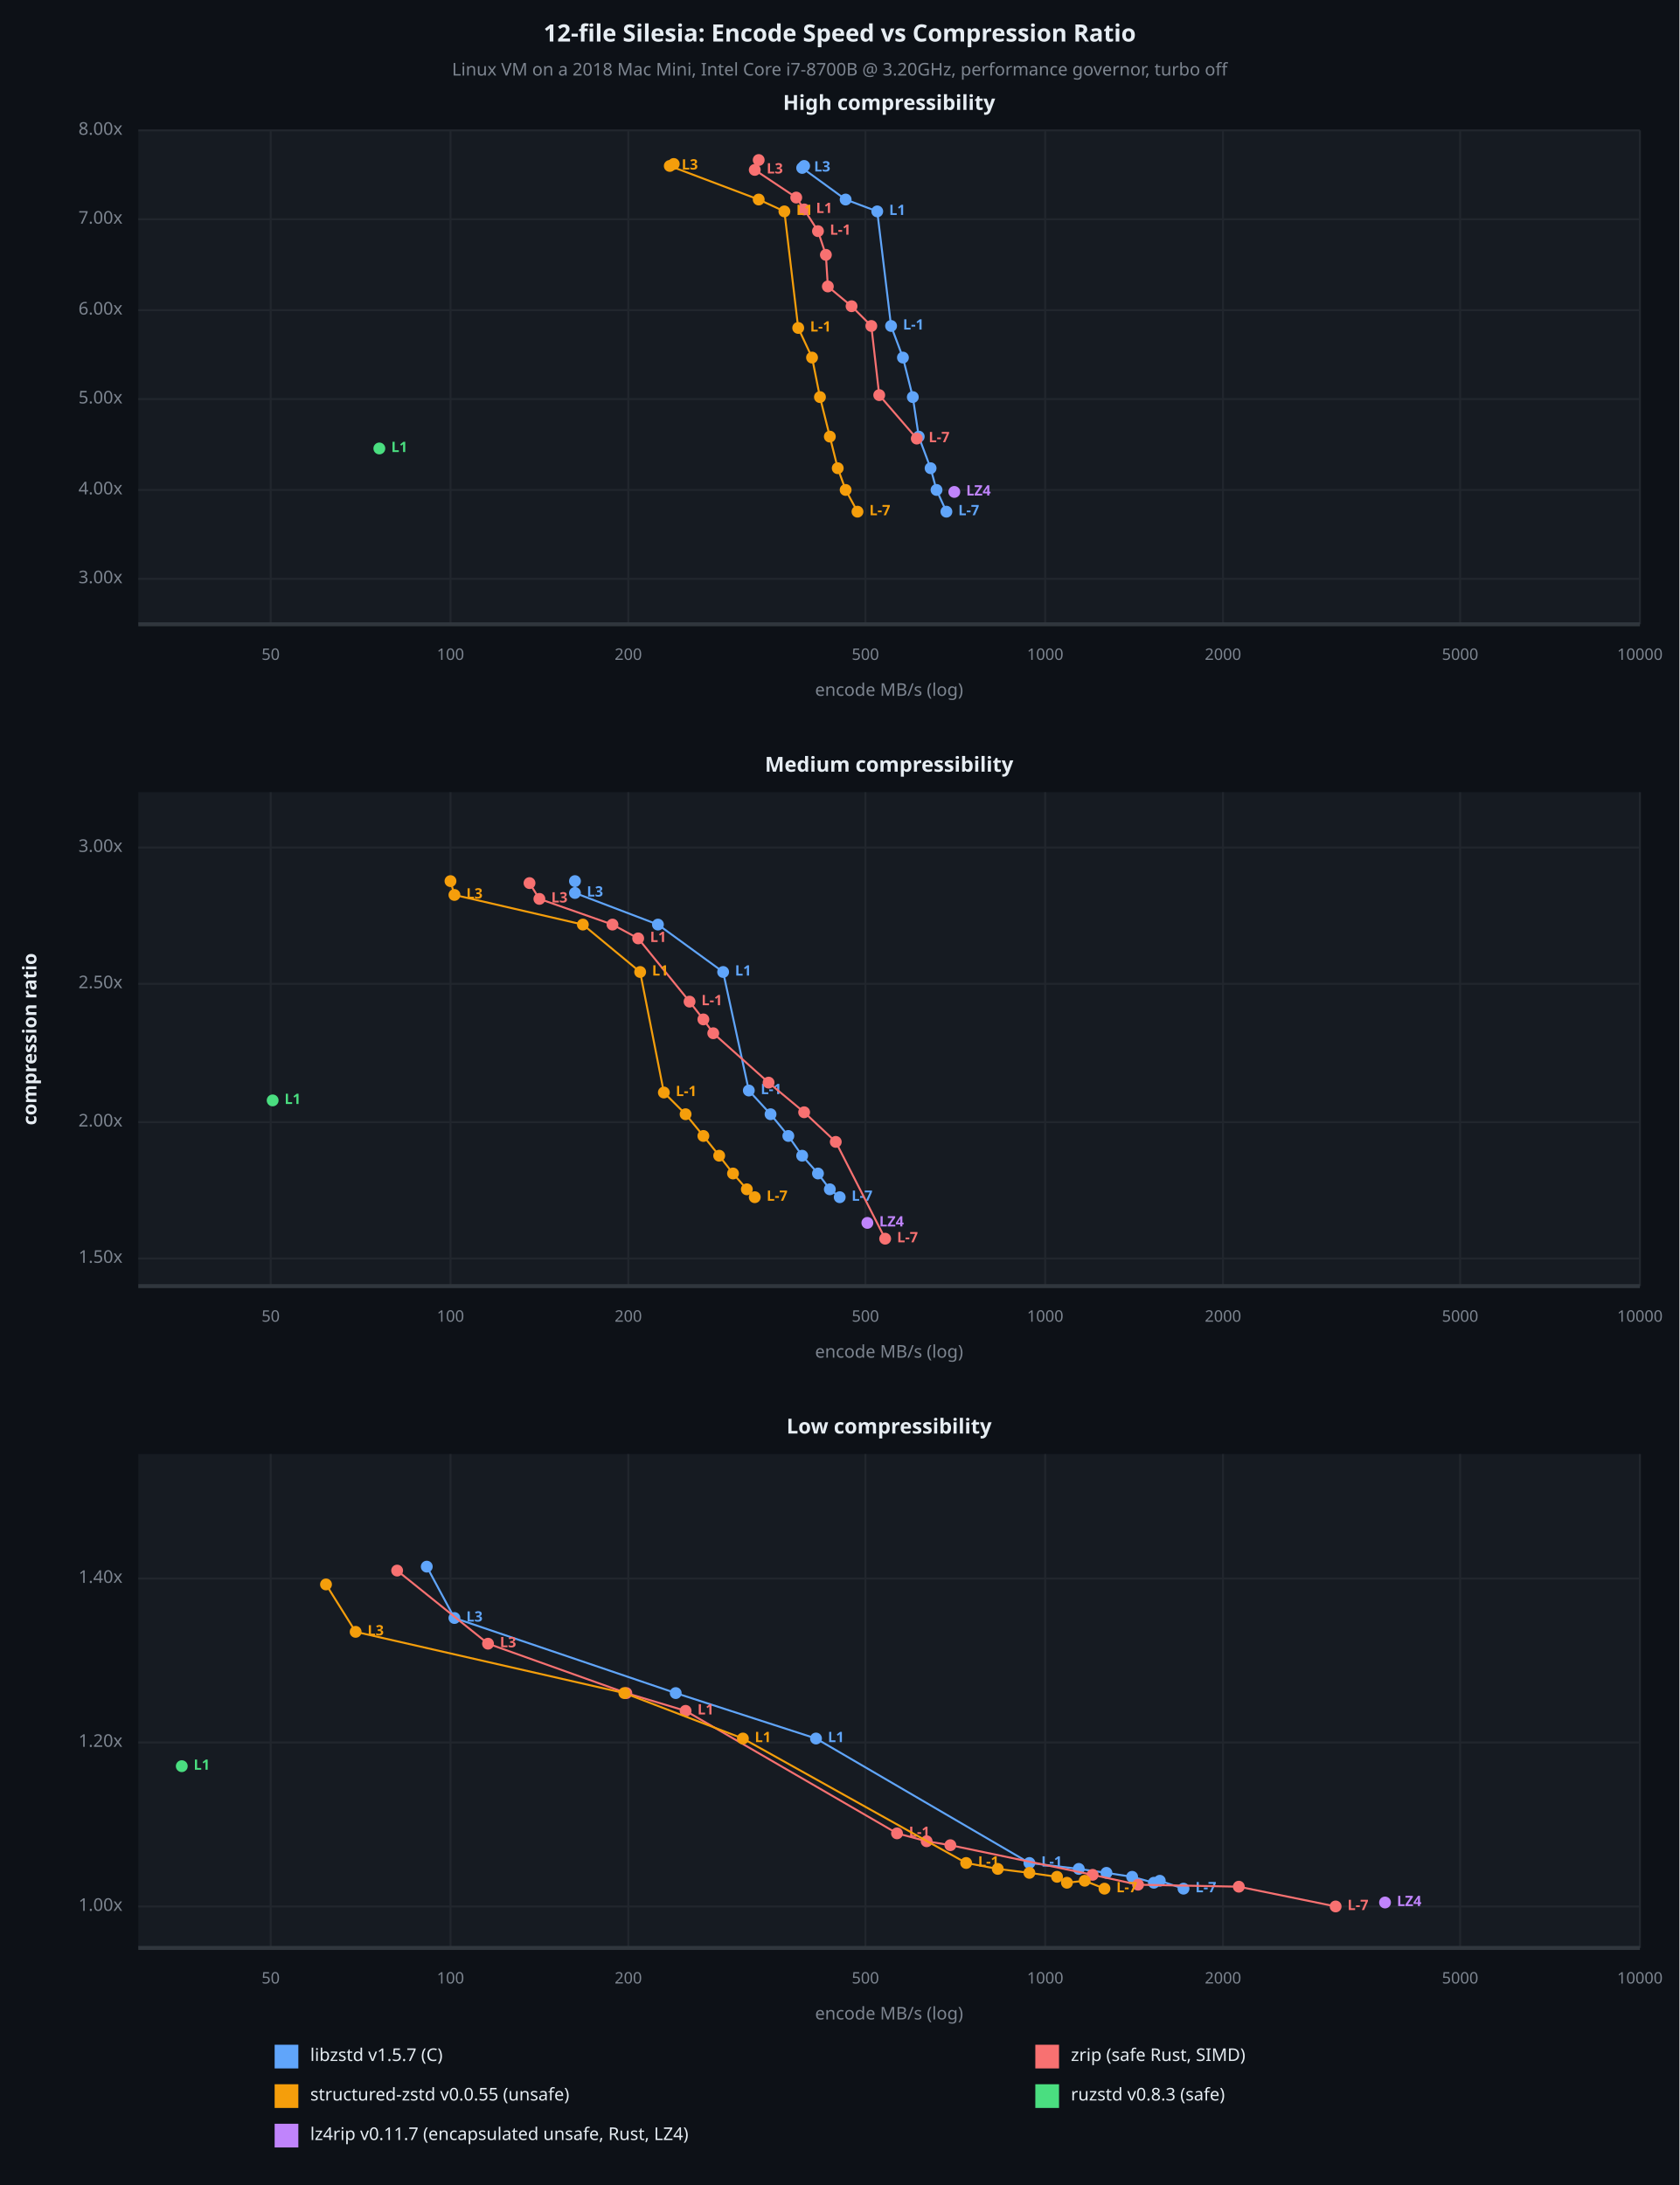
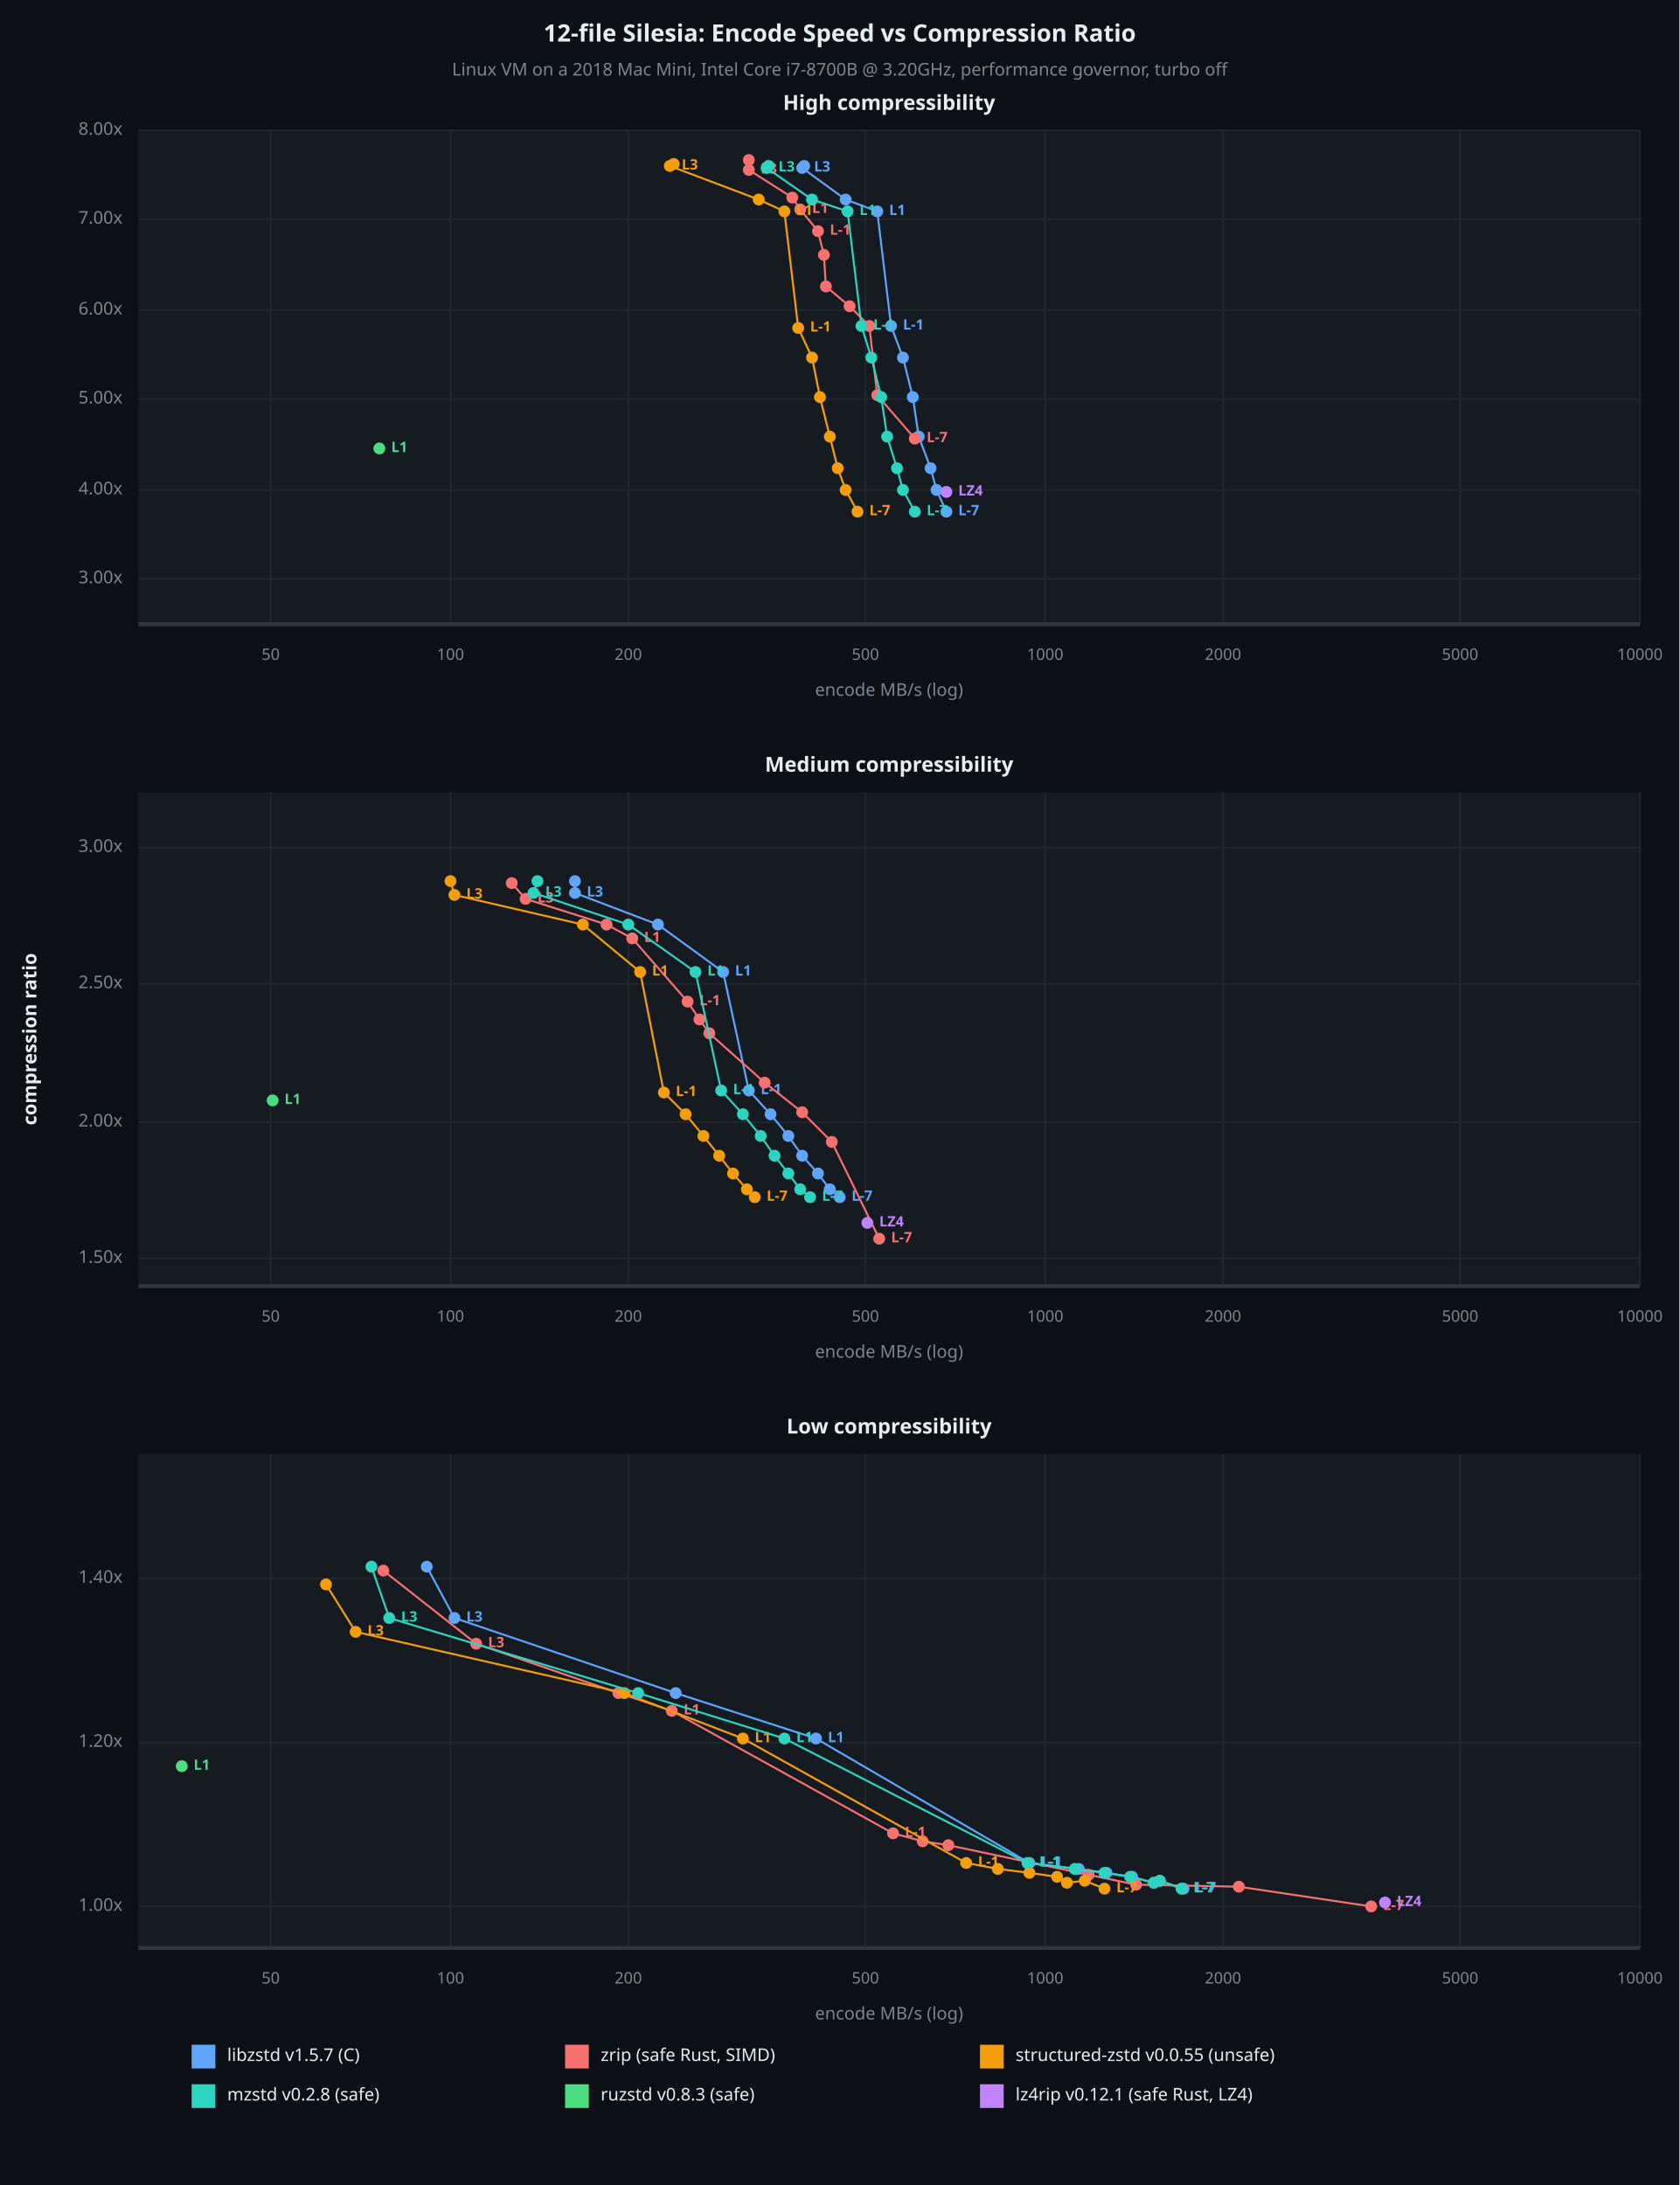
<svg xmlns="http://www.w3.org/2000/svg" viewBox="0 0 850 1106" font-family="system-ui, -apple-system, sans-serif">
  <rect x="0" y="0" width="850" height="1106" opacity="1" fill="#0D1117" stroke="none" />
  <text x="425" y="18" dy="0.5ex" text-anchor="middle" font-family="sans-serif" font-size="12.097" opacity="1" fill="#E6EDF3" font-weight="bold">
12-file Silesia: Encode Speed vs Compression Ratio
</text>
  <text x="425" y="36" dy="0.5ex" text-anchor="middle" font-family="sans-serif" font-size="8.871" opacity="1" fill="#7D8590">
Linux VM on a 2018 Mac Mini, Intel Core i7-8700B @ 3.20GHz, performance governor, turbo off
</text>
  <rect x="70" y="66" width="760" height="250" opacity="1" fill="#161B22" stroke="none" />
  <text x="450" y="53" dy="0.5ex" text-anchor="middle" font-family="sans-serif" font-size="10.484" opacity="1" fill="#E6EDF3" font-weight="bold">
High compressibility
</text>
  <polyline fill="none" opacity="1" stroke="#21262D" stroke-width="1" points="137,66 137,316 " />
  <text x="137" y="332" dy="0.5ex" text-anchor="middle" font-family="sans-serif" font-size="8.065" opacity="1" fill="#7D8590">
50
</text>
  <polyline fill="none" opacity="1" stroke="#21262D" stroke-width="1" points="228,66 228,316 " />
  <text x="228" y="332" dy="0.5ex" text-anchor="middle" font-family="sans-serif" font-size="8.065" opacity="1" fill="#7D8590">
100
</text>
  <polyline fill="none" opacity="1" stroke="#21262D" stroke-width="1" points="318,66 318,316 " />
  <text x="318" y="332" dy="0.5ex" text-anchor="middle" font-family="sans-serif" font-size="8.065" opacity="1" fill="#7D8590">
200
</text>
  <polyline fill="none" opacity="1" stroke="#21262D" stroke-width="1" points="438,66 438,316 " />
  <text x="438" y="332" dy="0.5ex" text-anchor="middle" font-family="sans-serif" font-size="8.065" opacity="1" fill="#7D8590">
500
</text>
  <polyline fill="none" opacity="1" stroke="#21262D" stroke-width="1" points="529,66 529,316 " />
  <text x="529" y="332" dy="0.5ex" text-anchor="middle" font-family="sans-serif" font-size="8.065" opacity="1" fill="#7D8590">
1000
</text>
  <polyline fill="none" opacity="1" stroke="#21262D" stroke-width="1" points="619,66 619,316 " />
  <text x="619" y="332" dy="0.5ex" text-anchor="middle" font-family="sans-serif" font-size="8.065" opacity="1" fill="#7D8590">
2000
</text>
  <polyline fill="none" opacity="1" stroke="#21262D" stroke-width="1" points="739,66 739,316 " />
  <text x="739" y="332" dy="0.5ex" text-anchor="middle" font-family="sans-serif" font-size="8.065" opacity="1" fill="#7D8590">
5000
</text>
  <polyline fill="none" opacity="1" stroke="#21262D" stroke-width="1" points="830,66 830,316 " />
  <text x="830" y="332" dy="0.5ex" text-anchor="middle" font-family="sans-serif" font-size="8.065" opacity="1" fill="#7D8590">
10000
</text>
  <polyline fill="none" opacity="1" stroke="#21262D" stroke-width="1" points="70,293 830,293 " />
  <text x="62" y="293" dy="0.5ex" text-anchor="end" font-family="sans-serif" font-size="8.871" opacity="1" fill="#7D8590">
3.00x
</text>
  <polyline fill="none" opacity="1" stroke="#21262D" stroke-width="1" points="70,248 830,248 " />
  <text x="62" y="248" dy="0.5ex" text-anchor="end" font-family="sans-serif" font-size="8.871" opacity="1" fill="#7D8590">
4.00x
</text>
  <polyline fill="none" opacity="1" stroke="#21262D" stroke-width="1" points="70,202 830,202 " />
  <text x="62" y="202" dy="0.5ex" text-anchor="end" font-family="sans-serif" font-size="8.871" opacity="1" fill="#7D8590">
5.00x
</text>
  <polyline fill="none" opacity="1" stroke="#21262D" stroke-width="1" points="70,157 830,157 " />
  <text x="62" y="157" dy="0.5ex" text-anchor="end" font-family="sans-serif" font-size="8.871" opacity="1" fill="#7D8590">
6.00x
</text>
  <polyline fill="none" opacity="1" stroke="#21262D" stroke-width="1" points="70,111 830,111 " />
  <text x="62" y="111" dy="0.5ex" text-anchor="end" font-family="sans-serif" font-size="8.871" opacity="1" fill="#7D8590">
7.00x
</text>
  <polyline fill="none" opacity="1" stroke="#21262D" stroke-width="1" points="70,66 830,66 " />
  <text x="62" y="66" dy="0.5ex" text-anchor="end" font-family="sans-serif" font-size="8.871" opacity="1" fill="#7D8590">
8.00x
</text>
  <polyline fill="none" opacity="1" stroke="#30363D" stroke-width="2" points="70,316 830,316 " />
  <polyline fill="none" opacity="1" stroke="#60A5FA" stroke-width="1" points="479,259 474,248 471,237 465,221 462,201 457,181 451,165 444,107 428,101 406,85 407,84 " />
  <circle cx="479" cy="259" r="3" opacity="1" fill="#60A5FA" stroke="none" stroke-width="1" />
  <text x="485" y="259" dy="0.5ex" text-anchor="start" font-family="sans-serif" font-size="7.258" opacity="1" fill="#60A5FA" font-weight="bold">
L-7
</text>
  <circle cx="474" cy="248" r="3" opacity="1" fill="#60A5FA" stroke="none" stroke-width="1" />
  <circle cx="471" cy="237" r="3" opacity="1" fill="#60A5FA" stroke="none" stroke-width="1" />
  <circle cx="465" cy="221" r="3" opacity="1" fill="#60A5FA" stroke="none" stroke-width="1" />
  <circle cx="462" cy="201" r="3" opacity="1" fill="#60A5FA" stroke="none" stroke-width="1" />
  <circle cx="457" cy="181" r="3" opacity="1" fill="#60A5FA" stroke="none" stroke-width="1" />
  <circle cx="451" cy="165" r="3" opacity="1" fill="#60A5FA" stroke="none" stroke-width="1" />
  <text x="457" y="165" dy="0.5ex" text-anchor="start" font-family="sans-serif" font-size="7.258" opacity="1" fill="#60A5FA" font-weight="bold">
L-1
</text>
  <circle cx="444" cy="107" r="3" opacity="1" fill="#60A5FA" stroke="none" stroke-width="1" />
  <text x="450" y="107" dy="0.5ex" text-anchor="start" font-family="sans-serif" font-size="7.258" opacity="1" fill="#60A5FA" font-weight="bold">
L1
</text>
  <circle cx="428" cy="101" r="3" opacity="1" fill="#60A5FA" stroke="none" stroke-width="1" />
  <circle cx="406" cy="85" r="3" opacity="1" fill="#60A5FA" stroke="none" stroke-width="1" />
  <text x="412" y="85" dy="0.5ex" text-anchor="start" font-family="sans-serif" font-size="7.258" opacity="1" fill="#60A5FA" font-weight="bold">
L3
</text>
  <circle cx="407" cy="84" r="3" opacity="1" fill="#60A5FA" stroke="none" stroke-width="1" />
-   <polyline fill="none" opacity="1" stroke="#F87171" stroke-width="1" points="464,222 445,200 441,165 431,155 419,145 418,129 414,117 407,106 403,100 382,86 384,81 " />
-   <circle cx="464" cy="222" r="3" opacity="1" fill="#F87171" stroke="none" stroke-width="1" />
-   <text x="470" y="222" dy="0.5ex" text-anchor="start" font-family="sans-serif" font-size="7.258" opacity="1" fill="#F87171" font-weight="bold">
- L-7
- </text>
-   <circle cx="445" cy="200" r="3" opacity="1" fill="#F87171" stroke="none" stroke-width="1" />
-   <circle cx="441" cy="165" r="3" opacity="1" fill="#F87171" stroke="none" stroke-width="1" />
-   <circle cx="431" cy="155" r="3" opacity="1" fill="#F87171" stroke="none" stroke-width="1" />
-   <circle cx="419" cy="145" r="3" opacity="1" fill="#F87171" stroke="none" stroke-width="1" />
-   <circle cx="418" cy="129" r="3" opacity="1" fill="#F87171" stroke="none" stroke-width="1" />
+   <polyline fill="none" opacity="1" stroke="#F87171" stroke-width="1" points="463,222 444,200 440,165 430,155 418,145 417,129 414,117 405,106 401,100 379,86 379,81 " />
+   <circle cx="463" cy="222" r="3" opacity="1" fill="#F87171" stroke="none" stroke-width="1" />
+   <text x="469" y="222" dy="0.5ex" text-anchor="start" font-family="sans-serif" font-size="7.258" opacity="1" fill="#F87171" font-weight="bold">
+ L-7
+ </text>
+   <circle cx="444" cy="200" r="3" opacity="1" fill="#F87171" stroke="none" stroke-width="1" />
+   <circle cx="440" cy="165" r="3" opacity="1" fill="#F87171" stroke="none" stroke-width="1" />
+   <circle cx="430" cy="155" r="3" opacity="1" fill="#F87171" stroke="none" stroke-width="1" />
+   <circle cx="418" cy="145" r="3" opacity="1" fill="#F87171" stroke="none" stroke-width="1" />
+   <circle cx="417" cy="129" r="3" opacity="1" fill="#F87171" stroke="none" stroke-width="1" />
  <circle cx="414" cy="117" r="3" opacity="1" fill="#F87171" stroke="none" stroke-width="1" />
  <text x="420" y="117" dy="0.5ex" text-anchor="start" font-family="sans-serif" font-size="7.258" opacity="1" fill="#F87171" font-weight="bold">
L-1
</text>
-   <circle cx="407" cy="106" r="3" opacity="1" fill="#F87171" stroke="none" stroke-width="1" />
-   <text x="413" y="106" dy="0.5ex" text-anchor="start" font-family="sans-serif" font-size="7.258" opacity="1" fill="#F87171" font-weight="bold">
- L1
- </text>
-   <circle cx="403" cy="100" r="3" opacity="1" fill="#F87171" stroke="none" stroke-width="1" />
-   <circle cx="382" cy="86" r="3" opacity="1" fill="#F87171" stroke="none" stroke-width="1" />
-   <text x="388" y="86" dy="0.5ex" text-anchor="start" font-family="sans-serif" font-size="7.258" opacity="1" fill="#F87171" font-weight="bold">
- L3
- </text>
-   <circle cx="384" cy="81" r="3" opacity="1" fill="#F87171" stroke="none" stroke-width="1" />
+   <circle cx="405" cy="106" r="3" opacity="1" fill="#F87171" stroke="none" stroke-width="1" />
+   <text x="411" y="106" dy="0.5ex" text-anchor="start" font-family="sans-serif" font-size="7.258" opacity="1" fill="#F87171" font-weight="bold">
+ L1
+ </text>
+   <circle cx="401" cy="100" r="3" opacity="1" fill="#F87171" stroke="none" stroke-width="1" />
+   <circle cx="379" cy="86" r="3" opacity="1" fill="#F87171" stroke="none" stroke-width="1" />
+   <text x="385" y="86" dy="0.5ex" text-anchor="start" font-family="sans-serif" font-size="7.258" opacity="1" fill="#F87171" font-weight="bold">
+ L3
+ </text>
+   <circle cx="379" cy="81" r="3" opacity="1" fill="#F87171" stroke="none" stroke-width="1" />
  <polyline fill="none" opacity="1" stroke="#F59E0B" stroke-width="1" points="434,259 428,248 424,237 420,221 415,201 411,181 404,166 397,107 384,101 339,84 341,83 " />
  <circle cx="434" cy="259" r="3" opacity="1" fill="#F59E0B" stroke="none" stroke-width="1" />
  <text x="440" y="259" dy="0.5ex" text-anchor="start" font-family="sans-serif" font-size="7.258" opacity="1" fill="#F59E0B" font-weight="bold">
L-7
</text>
  <circle cx="428" cy="248" r="3" opacity="1" fill="#F59E0B" stroke="none" stroke-width="1" />
  <circle cx="424" cy="237" r="3" opacity="1" fill="#F59E0B" stroke="none" stroke-width="1" />
  <circle cx="420" cy="221" r="3" opacity="1" fill="#F59E0B" stroke="none" stroke-width="1" />
  <circle cx="415" cy="201" r="3" opacity="1" fill="#F59E0B" stroke="none" stroke-width="1" />
  <circle cx="411" cy="181" r="3" opacity="1" fill="#F59E0B" stroke="none" stroke-width="1" />
  <circle cx="404" cy="166" r="3" opacity="1" fill="#F59E0B" stroke="none" stroke-width="1" />
  <text x="410" y="166" dy="0.5ex" text-anchor="start" font-family="sans-serif" font-size="7.258" opacity="1" fill="#F59E0B" font-weight="bold">
L-1
</text>
  <circle cx="397" cy="107" r="3" opacity="1" fill="#F59E0B" stroke="none" stroke-width="1" />
  <text x="403" y="107" dy="0.5ex" text-anchor="start" font-family="sans-serif" font-size="7.258" opacity="1" fill="#F59E0B" font-weight="bold">
L1
</text>
  <circle cx="384" cy="101" r="3" opacity="1" fill="#F59E0B" stroke="none" stroke-width="1" />
  <circle cx="339" cy="84" r="3" opacity="1" fill="#F59E0B" stroke="none" stroke-width="1" />
  <text x="345" y="84" dy="0.5ex" text-anchor="start" font-family="sans-serif" font-size="7.258" opacity="1" fill="#F59E0B" font-weight="bold">
L3
</text>
  <circle cx="341" cy="83" r="3" opacity="1" fill="#F59E0B" stroke="none" stroke-width="1" />
+   <polyline fill="none" opacity="1" stroke="#2DD4BF" stroke-width="1" points="463,259 457,248 454,237 449,221 446,201 441,181 436,165 429,107 411,101 388,85 389,84 " />
+   <circle cx="463" cy="259" r="3" opacity="1" fill="#2DD4BF" stroke="none" stroke-width="1" />
+   <text x="469" y="259" dy="0.5ex" text-anchor="start" font-family="sans-serif" font-size="7.258" opacity="1" fill="#2DD4BF" font-weight="bold">
+ L-7
+ </text>
+   <circle cx="457" cy="248" r="3" opacity="1" fill="#2DD4BF" stroke="none" stroke-width="1" />
+   <circle cx="454" cy="237" r="3" opacity="1" fill="#2DD4BF" stroke="none" stroke-width="1" />
+   <circle cx="449" cy="221" r="3" opacity="1" fill="#2DD4BF" stroke="none" stroke-width="1" />
+   <circle cx="446" cy="201" r="3" opacity="1" fill="#2DD4BF" stroke="none" stroke-width="1" />
+   <circle cx="441" cy="181" r="3" opacity="1" fill="#2DD4BF" stroke="none" stroke-width="1" />
+   <circle cx="436" cy="165" r="3" opacity="1" fill="#2DD4BF" stroke="none" stroke-width="1" />
+   <text x="442" y="165" dy="0.5ex" text-anchor="start" font-family="sans-serif" font-size="7.258" opacity="1" fill="#2DD4BF" font-weight="bold">
+ L-1
+ </text>
+   <circle cx="429" cy="107" r="3" opacity="1" fill="#2DD4BF" stroke="none" stroke-width="1" />
+   <text x="435" y="107" dy="0.5ex" text-anchor="start" font-family="sans-serif" font-size="7.258" opacity="1" fill="#2DD4BF" font-weight="bold">
+ L1
+ </text>
+   <circle cx="411" cy="101" r="3" opacity="1" fill="#2DD4BF" stroke="none" stroke-width="1" />
+   <circle cx="388" cy="85" r="3" opacity="1" fill="#2DD4BF" stroke="none" stroke-width="1" />
+   <text x="394" y="85" dy="0.5ex" text-anchor="start" font-family="sans-serif" font-size="7.258" opacity="1" fill="#2DD4BF" font-weight="bold">
+ L3
+ </text>
+   <circle cx="389" cy="84" r="3" opacity="1" fill="#2DD4BF" stroke="none" stroke-width="1" />
  <circle cx="192" cy="227" r="3" opacity="1" fill="#4ADE80" stroke="none" stroke-width="1" />
  <text x="198" y="227" dy="0.5ex" text-anchor="start" font-family="sans-serif" font-size="7.258" opacity="1" fill="#4ADE80" font-weight="bold">
L1
</text>
-   <circle cx="483" cy="249" r="3" opacity="1" fill="#C084FC" stroke="none" stroke-width="1" />
-   <text x="489" y="249" dy="0.5ex" text-anchor="start" font-family="sans-serif" font-size="7.258" opacity="1" fill="#C084FC" font-weight="bold">
+   <circle cx="479" cy="249" r="3" opacity="1" fill="#C084FC" stroke="none" stroke-width="1" />
+   <text x="485" y="249" dy="0.5ex" text-anchor="start" font-family="sans-serif" font-size="7.258" opacity="1" fill="#C084FC" font-weight="bold">
LZ4
</text>
  <text x="450" y="350" dy="0.5ex" text-anchor="middle" font-family="sans-serif" font-size="8.871" opacity="1" fill="#7D8590">
encode MB/s (log)
</text>
  <rect x="70" y="401" width="760" height="250" opacity="1" fill="#161B22" stroke="none" />
  <text x="450" y="388" dy="0.5ex" text-anchor="middle" font-family="sans-serif" font-size="10.484" opacity="1" fill="#E6EDF3" font-weight="bold">
Medium compressibility
</text>
  <polyline fill="none" opacity="1" stroke="#21262D" stroke-width="1" points="137,401 137,651 " />
  <text x="137" y="667" dy="0.5ex" text-anchor="middle" font-family="sans-serif" font-size="8.065" opacity="1" fill="#7D8590">
50
</text>
  <polyline fill="none" opacity="1" stroke="#21262D" stroke-width="1" points="228,401 228,651 " />
  <text x="228" y="667" dy="0.5ex" text-anchor="middle" font-family="sans-serif" font-size="8.065" opacity="1" fill="#7D8590">
100
</text>
  <polyline fill="none" opacity="1" stroke="#21262D" stroke-width="1" points="318,401 318,651 " />
  <text x="318" y="667" dy="0.5ex" text-anchor="middle" font-family="sans-serif" font-size="8.065" opacity="1" fill="#7D8590">
200
</text>
  <polyline fill="none" opacity="1" stroke="#21262D" stroke-width="1" points="438,401 438,651 " />
  <text x="438" y="667" dy="0.5ex" text-anchor="middle" font-family="sans-serif" font-size="8.065" opacity="1" fill="#7D8590">
500
</text>
  <polyline fill="none" opacity="1" stroke="#21262D" stroke-width="1" points="529,401 529,651 " />
  <text x="529" y="667" dy="0.5ex" text-anchor="middle" font-family="sans-serif" font-size="8.065" opacity="1" fill="#7D8590">
1000
</text>
  <polyline fill="none" opacity="1" stroke="#21262D" stroke-width="1" points="619,401 619,651 " />
  <text x="619" y="667" dy="0.5ex" text-anchor="middle" font-family="sans-serif" font-size="8.065" opacity="1" fill="#7D8590">
2000
</text>
  <polyline fill="none" opacity="1" stroke="#21262D" stroke-width="1" points="739,401 739,651 " />
  <text x="739" y="667" dy="0.5ex" text-anchor="middle" font-family="sans-serif" font-size="8.065" opacity="1" fill="#7D8590">
5000
</text>
  <polyline fill="none" opacity="1" stroke="#21262D" stroke-width="1" points="830,401 830,651 " />
  <text x="830" y="667" dy="0.5ex" text-anchor="middle" font-family="sans-serif" font-size="8.065" opacity="1" fill="#7D8590">
10000
</text>
  <polyline fill="none" opacity="1" stroke="#21262D" stroke-width="1" points="70,637 830,637 " />
  <text x="62" y="637" dy="0.5ex" text-anchor="end" font-family="sans-serif" font-size="8.871" opacity="1" fill="#7D8590">
1.50x
</text>
  <polyline fill="none" opacity="1" stroke="#21262D" stroke-width="1" points="70,568 830,568 " />
  <text x="62" y="568" dy="0.5ex" text-anchor="end" font-family="sans-serif" font-size="8.871" opacity="1" fill="#7D8590">
2.00x
</text>
  <polyline fill="none" opacity="1" stroke="#21262D" stroke-width="1" points="70,498 830,498 " />
  <text x="62" y="498" dy="0.5ex" text-anchor="end" font-family="sans-serif" font-size="8.871" opacity="1" fill="#7D8590">
2.50x
</text>
  <polyline fill="none" opacity="1" stroke="#21262D" stroke-width="1" points="70,429 830,429 " />
  <text x="62" y="429" dy="0.5ex" text-anchor="end" font-family="sans-serif" font-size="8.871" opacity="1" fill="#7D8590">
3.00x
</text>
  <polyline fill="none" opacity="1" stroke="#30363D" stroke-width="2" points="70,651 830,651 " />
  <polyline fill="none" opacity="1" stroke="#60A5FA" stroke-width="1" points="425,606 420,602 414,594 406,585 399,575 390,564 379,552 366,492 333,468 291,452 291,446 " />
  <circle cx="425" cy="606" r="3" opacity="1" fill="#60A5FA" stroke="none" stroke-width="1" />
  <text x="431" y="606" dy="0.5ex" text-anchor="start" font-family="sans-serif" font-size="7.258" opacity="1" fill="#60A5FA" font-weight="bold">
L-7
</text>
  <circle cx="420" cy="602" r="3" opacity="1" fill="#60A5FA" stroke="none" stroke-width="1" />
  <circle cx="414" cy="594" r="3" opacity="1" fill="#60A5FA" stroke="none" stroke-width="1" />
  <circle cx="406" cy="585" r="3" opacity="1" fill="#60A5FA" stroke="none" stroke-width="1" />
  <circle cx="399" cy="575" r="3" opacity="1" fill="#60A5FA" stroke="none" stroke-width="1" />
  <circle cx="390" cy="564" r="3" opacity="1" fill="#60A5FA" stroke="none" stroke-width="1" />
  <circle cx="379" cy="552" r="3" opacity="1" fill="#60A5FA" stroke="none" stroke-width="1" />
  <text x="385" y="552" dy="0.5ex" text-anchor="start" font-family="sans-serif" font-size="7.258" opacity="1" fill="#60A5FA" font-weight="bold">
L-1
</text>
  <circle cx="366" cy="492" r="3" opacity="1" fill="#60A5FA" stroke="none" stroke-width="1" />
  <text x="372" y="492" dy="0.5ex" text-anchor="start" font-family="sans-serif" font-size="7.258" opacity="1" fill="#60A5FA" font-weight="bold">
L1
</text>
  <circle cx="333" cy="468" r="3" opacity="1" fill="#60A5FA" stroke="none" stroke-width="1" />
  <circle cx="291" cy="452" r="3" opacity="1" fill="#60A5FA" stroke="none" stroke-width="1" />
  <text x="297" y="452" dy="0.5ex" text-anchor="start" font-family="sans-serif" font-size="7.258" opacity="1" fill="#60A5FA" font-weight="bold">
L3
</text>
  <circle cx="291" cy="446" r="3" opacity="1" fill="#60A5FA" stroke="none" stroke-width="1" />
-   <polyline fill="none" opacity="1" stroke="#F87171" stroke-width="1" points="448,627 423,578 407,563 389,548 361,523 356,516 349,507 323,475 310,468 273,455 268,447 " />
-   <circle cx="448" cy="627" r="3" opacity="1" fill="#F87171" stroke="none" stroke-width="1" />
-   <text x="454" y="627" dy="0.5ex" text-anchor="start" font-family="sans-serif" font-size="7.258" opacity="1" fill="#F87171" font-weight="bold">
- L-7
- </text>
-   <circle cx="423" cy="578" r="3" opacity="1" fill="#F87171" stroke="none" stroke-width="1" />
-   <circle cx="407" cy="563" r="3" opacity="1" fill="#F87171" stroke="none" stroke-width="1" />
-   <circle cx="389" cy="548" r="3" opacity="1" fill="#F87171" stroke="none" stroke-width="1" />
-   <circle cx="361" cy="523" r="3" opacity="1" fill="#F87171" stroke="none" stroke-width="1" />
-   <circle cx="356" cy="516" r="3" opacity="1" fill="#F87171" stroke="none" stroke-width="1" />
-   <circle cx="349" cy="507" r="3" opacity="1" fill="#F87171" stroke="none" stroke-width="1" />
-   <text x="355" y="507" dy="0.5ex" text-anchor="start" font-family="sans-serif" font-size="7.258" opacity="1" fill="#F87171" font-weight="bold">
- L-1
- </text>
-   <circle cx="323" cy="475" r="3" opacity="1" fill="#F87171" stroke="none" stroke-width="1" />
-   <text x="329" y="475" dy="0.5ex" text-anchor="start" font-family="sans-serif" font-size="7.258" opacity="1" fill="#F87171" font-weight="bold">
- L1
- </text>
-   <circle cx="310" cy="468" r="3" opacity="1" fill="#F87171" stroke="none" stroke-width="1" />
-   <circle cx="273" cy="455" r="3" opacity="1" fill="#F87171" stroke="none" stroke-width="1" />
-   <text x="279" y="455" dy="0.5ex" text-anchor="start" font-family="sans-serif" font-size="7.258" opacity="1" fill="#F87171" font-weight="bold">
- L3
- </text>
-   <circle cx="268" cy="447" r="3" opacity="1" fill="#F87171" stroke="none" stroke-width="1" />
+   <polyline fill="none" opacity="1" stroke="#F87171" stroke-width="1" points="445,627 421,578 406,563 387,548 359,523 354,516 348,507 320,475 307,468 266,455 259,447 " />
+   <circle cx="445" cy="627" r="3" opacity="1" fill="#F87171" stroke="none" stroke-width="1" />
+   <text x="451" y="627" dy="0.5ex" text-anchor="start" font-family="sans-serif" font-size="7.258" opacity="1" fill="#F87171" font-weight="bold">
+ L-7
+ </text>
+   <circle cx="421" cy="578" r="3" opacity="1" fill="#F87171" stroke="none" stroke-width="1" />
+   <circle cx="406" cy="563" r="3" opacity="1" fill="#F87171" stroke="none" stroke-width="1" />
+   <circle cx="387" cy="548" r="3" opacity="1" fill="#F87171" stroke="none" stroke-width="1" />
+   <circle cx="359" cy="523" r="3" opacity="1" fill="#F87171" stroke="none" stroke-width="1" />
+   <circle cx="354" cy="516" r="3" opacity="1" fill="#F87171" stroke="none" stroke-width="1" />
+   <circle cx="348" cy="507" r="3" opacity="1" fill="#F87171" stroke="none" stroke-width="1" />
+   <text x="354" y="507" dy="0.5ex" text-anchor="start" font-family="sans-serif" font-size="7.258" opacity="1" fill="#F87171" font-weight="bold">
+ L-1
+ </text>
+   <circle cx="320" cy="475" r="3" opacity="1" fill="#F87171" stroke="none" stroke-width="1" />
+   <text x="326" y="475" dy="0.5ex" text-anchor="start" font-family="sans-serif" font-size="7.258" opacity="1" fill="#F87171" font-weight="bold">
+ L1
+ </text>
+   <circle cx="307" cy="468" r="3" opacity="1" fill="#F87171" stroke="none" stroke-width="1" />
+   <circle cx="266" cy="455" r="3" opacity="1" fill="#F87171" stroke="none" stroke-width="1" />
+   <text x="272" y="455" dy="0.5ex" text-anchor="start" font-family="sans-serif" font-size="7.258" opacity="1" fill="#F87171" font-weight="bold">
+ L3
+ </text>
+   <circle cx="259" cy="447" r="3" opacity="1" fill="#F87171" stroke="none" stroke-width="1" />
  <polyline fill="none" opacity="1" stroke="#F59E0B" stroke-width="1" points="382,606 378,602 371,594 364,585 356,575 347,564 336,553 324,492 295,468 230,453 228,446 " />
  <circle cx="382" cy="606" r="3" opacity="1" fill="#F59E0B" stroke="none" stroke-width="1" />
  <text x="388" y="606" dy="0.5ex" text-anchor="start" font-family="sans-serif" font-size="7.258" opacity="1" fill="#F59E0B" font-weight="bold">
L-7
</text>
  <circle cx="378" cy="602" r="3" opacity="1" fill="#F59E0B" stroke="none" stroke-width="1" />
  <circle cx="371" cy="594" r="3" opacity="1" fill="#F59E0B" stroke="none" stroke-width="1" />
  <circle cx="364" cy="585" r="3" opacity="1" fill="#F59E0B" stroke="none" stroke-width="1" />
  <circle cx="356" cy="575" r="3" opacity="1" fill="#F59E0B" stroke="none" stroke-width="1" />
  <circle cx="347" cy="564" r="3" opacity="1" fill="#F59E0B" stroke="none" stroke-width="1" />
  <circle cx="336" cy="553" r="3" opacity="1" fill="#F59E0B" stroke="none" stroke-width="1" />
  <text x="342" y="553" dy="0.5ex" text-anchor="start" font-family="sans-serif" font-size="7.258" opacity="1" fill="#F59E0B" font-weight="bold">
L-1
</text>
  <circle cx="324" cy="492" r="3" opacity="1" fill="#F59E0B" stroke="none" stroke-width="1" />
  <text x="330" y="492" dy="0.5ex" text-anchor="start" font-family="sans-serif" font-size="7.258" opacity="1" fill="#F59E0B" font-weight="bold">
L1
</text>
  <circle cx="295" cy="468" r="3" opacity="1" fill="#F59E0B" stroke="none" stroke-width="1" />
  <circle cx="230" cy="453" r="3" opacity="1" fill="#F59E0B" stroke="none" stroke-width="1" />
  <text x="236" y="453" dy="0.5ex" text-anchor="start" font-family="sans-serif" font-size="7.258" opacity="1" fill="#F59E0B" font-weight="bold">
L3
</text>
  <circle cx="228" cy="446" r="3" opacity="1" fill="#F59E0B" stroke="none" stroke-width="1" />
+   <polyline fill="none" opacity="1" stroke="#2DD4BF" stroke-width="1" points="410,606 405,602 399,594 392,585 385,575 376,564 365,552 352,492 318,468 270,452 272,446 " />
+   <circle cx="410" cy="606" r="3" opacity="1" fill="#2DD4BF" stroke="none" stroke-width="1" />
+   <text x="416" y="606" dy="0.5ex" text-anchor="start" font-family="sans-serif" font-size="7.258" opacity="1" fill="#2DD4BF" font-weight="bold">
+ L-7
+ </text>
+   <circle cx="405" cy="602" r="3" opacity="1" fill="#2DD4BF" stroke="none" stroke-width="1" />
+   <circle cx="399" cy="594" r="3" opacity="1" fill="#2DD4BF" stroke="none" stroke-width="1" />
+   <circle cx="392" cy="585" r="3" opacity="1" fill="#2DD4BF" stroke="none" stroke-width="1" />
+   <circle cx="385" cy="575" r="3" opacity="1" fill="#2DD4BF" stroke="none" stroke-width="1" />
+   <circle cx="376" cy="564" r="3" opacity="1" fill="#2DD4BF" stroke="none" stroke-width="1" />
+   <circle cx="365" cy="552" r="3" opacity="1" fill="#2DD4BF" stroke="none" stroke-width="1" />
+   <text x="371" y="552" dy="0.5ex" text-anchor="start" font-family="sans-serif" font-size="7.258" opacity="1" fill="#2DD4BF" font-weight="bold">
+ L-1
+ </text>
+   <circle cx="352" cy="492" r="3" opacity="1" fill="#2DD4BF" stroke="none" stroke-width="1" />
+   <text x="358" y="492" dy="0.5ex" text-anchor="start" font-family="sans-serif" font-size="7.258" opacity="1" fill="#2DD4BF" font-weight="bold">
+ L1
+ </text>
+   <circle cx="318" cy="468" r="3" opacity="1" fill="#2DD4BF" stroke="none" stroke-width="1" />
+   <circle cx="270" cy="452" r="3" opacity="1" fill="#2DD4BF" stroke="none" stroke-width="1" />
+   <text x="276" y="452" dy="0.5ex" text-anchor="start" font-family="sans-serif" font-size="7.258" opacity="1" fill="#2DD4BF" font-weight="bold">
+ L3
+ </text>
+   <circle cx="272" cy="446" r="3" opacity="1" fill="#2DD4BF" stroke="none" stroke-width="1" />
  <circle cx="138" cy="557" r="3" opacity="1" fill="#4ADE80" stroke="none" stroke-width="1" />
  <text x="144" y="557" dy="0.5ex" text-anchor="start" font-family="sans-serif" font-size="7.258" opacity="1" fill="#4ADE80" font-weight="bold">
L1
</text>
  <circle cx="439" cy="619" r="3" opacity="1" fill="#C084FC" stroke="none" stroke-width="1" />
  <text x="445" y="619" dy="0.5ex" text-anchor="start" font-family="sans-serif" font-size="7.258" opacity="1" fill="#C084FC" font-weight="bold">
LZ4
</text>
  <text x="450" y="685" dy="0.5ex" text-anchor="middle" font-family="sans-serif" font-size="8.871" opacity="1" fill="#7D8590">
encode MB/s (log)
</text>
  <rect x="70" y="736" width="760" height="250" opacity="1" fill="#161B22" stroke="none" />
  <text x="450" y="723" dy="0.5ex" text-anchor="middle" font-family="sans-serif" font-size="10.484" opacity="1" fill="#E6EDF3" font-weight="bold">
Low compressibility
</text>
  <polyline fill="none" opacity="1" stroke="#21262D" stroke-width="1" points="137,736 137,986 " />
  <text x="137" y="1002" dy="0.5ex" text-anchor="middle" font-family="sans-serif" font-size="8.065" opacity="1" fill="#7D8590">
50
</text>
  <polyline fill="none" opacity="1" stroke="#21262D" stroke-width="1" points="228,736 228,986 " />
  <text x="228" y="1002" dy="0.5ex" text-anchor="middle" font-family="sans-serif" font-size="8.065" opacity="1" fill="#7D8590">
100
</text>
  <polyline fill="none" opacity="1" stroke="#21262D" stroke-width="1" points="318,736 318,986 " />
  <text x="318" y="1002" dy="0.5ex" text-anchor="middle" font-family="sans-serif" font-size="8.065" opacity="1" fill="#7D8590">
200
</text>
  <polyline fill="none" opacity="1" stroke="#21262D" stroke-width="1" points="438,736 438,986 " />
  <text x="438" y="1002" dy="0.5ex" text-anchor="middle" font-family="sans-serif" font-size="8.065" opacity="1" fill="#7D8590">
500
</text>
  <polyline fill="none" opacity="1" stroke="#21262D" stroke-width="1" points="529,736 529,986 " />
  <text x="529" y="1002" dy="0.5ex" text-anchor="middle" font-family="sans-serif" font-size="8.065" opacity="1" fill="#7D8590">
1000
</text>
  <polyline fill="none" opacity="1" stroke="#21262D" stroke-width="1" points="619,736 619,986 " />
  <text x="619" y="1002" dy="0.5ex" text-anchor="middle" font-family="sans-serif" font-size="8.065" opacity="1" fill="#7D8590">
2000
</text>
  <polyline fill="none" opacity="1" stroke="#21262D" stroke-width="1" points="739,736 739,986 " />
  <text x="739" y="1002" dy="0.5ex" text-anchor="middle" font-family="sans-serif" font-size="8.065" opacity="1" fill="#7D8590">
5000
</text>
  <polyline fill="none" opacity="1" stroke="#21262D" stroke-width="1" points="830,736 830,986 " />
  <text x="830" y="1002" dy="0.5ex" text-anchor="middle" font-family="sans-serif" font-size="8.065" opacity="1" fill="#7D8590">
10000
</text>
  <polyline fill="none" opacity="1" stroke="#21262D" stroke-width="1" points="70,965 830,965 " />
  <text x="62" y="965" dy="0.5ex" text-anchor="end" font-family="sans-serif" font-size="8.871" opacity="1" fill="#7D8590">
1.00x
</text>
  <polyline fill="none" opacity="1" stroke="#21262D" stroke-width="1" points="70,882 830,882 " />
  <text x="62" y="882" dy="0.5ex" text-anchor="end" font-family="sans-serif" font-size="8.871" opacity="1" fill="#7D8590">
1.20x
</text>
  <polyline fill="none" opacity="1" stroke="#21262D" stroke-width="1" points="70,799 830,799 " />
  <text x="62" y="799" dy="0.5ex" text-anchor="end" font-family="sans-serif" font-size="8.871" opacity="1" fill="#7D8590">
1.40x
</text>
  <polyline fill="none" opacity="1" stroke="#30363D" stroke-width="2" points="70,986 830,986 " />
  <polyline fill="none" opacity="1" stroke="#60A5FA" stroke-width="1" points="599,956 587,952 584,953 573,950 560,948 546,946 521,943 413,880 342,857 230,819 216,793 " />
  <circle cx="599" cy="956" r="3" opacity="1" fill="#60A5FA" stroke="none" stroke-width="1" />
  <text x="605" y="956" dy="0.5ex" text-anchor="start" font-family="sans-serif" font-size="7.258" opacity="1" fill="#60A5FA" font-weight="bold">
L-7
</text>
  <circle cx="587" cy="952" r="3" opacity="1" fill="#60A5FA" stroke="none" stroke-width="1" />
  <circle cx="584" cy="953" r="3" opacity="1" fill="#60A5FA" stroke="none" stroke-width="1" />
  <circle cx="573" cy="950" r="3" opacity="1" fill="#60A5FA" stroke="none" stroke-width="1" />
  <circle cx="560" cy="948" r="3" opacity="1" fill="#60A5FA" stroke="none" stroke-width="1" />
  <circle cx="546" cy="946" r="3" opacity="1" fill="#60A5FA" stroke="none" stroke-width="1" />
  <circle cx="521" cy="943" r="3" opacity="1" fill="#60A5FA" stroke="none" stroke-width="1" />
  <text x="527" y="943" dy="0.5ex" text-anchor="start" font-family="sans-serif" font-size="7.258" opacity="1" fill="#60A5FA" font-weight="bold">
L-1
</text>
  <circle cx="413" cy="880" r="3" opacity="1" fill="#60A5FA" stroke="none" stroke-width="1" />
  <text x="419" y="880" dy="0.5ex" text-anchor="start" font-family="sans-serif" font-size="7.258" opacity="1" fill="#60A5FA" font-weight="bold">
L1
</text>
  <circle cx="342" cy="857" r="3" opacity="1" fill="#60A5FA" stroke="none" stroke-width="1" />
  <circle cx="230" cy="819" r="3" opacity="1" fill="#60A5FA" stroke="none" stroke-width="1" />
  <text x="236" y="819" dy="0.5ex" text-anchor="start" font-family="sans-serif" font-size="7.258" opacity="1" fill="#60A5FA" font-weight="bold">
L3
</text>
  <circle cx="216" cy="793" r="3" opacity="1" fill="#60A5FA" stroke="none" stroke-width="1" />
-   <polyline fill="none" opacity="1" stroke="#F87171" stroke-width="1" points="676,965 627,955 576,954 553,949 481,934 469,932 454,928 347,866 317,857 247,832 201,795 " />
-   <circle cx="676" cy="965" r="3" opacity="1" fill="#F87171" stroke="none" stroke-width="1" />
-   <text x="682" y="965" dy="0.5ex" text-anchor="start" font-family="sans-serif" font-size="7.258" opacity="1" fill="#F87171" font-weight="bold">
+   <polyline fill="none" opacity="1" stroke="#F87171" stroke-width="1" points="694,965 627,955 575,954 551,949 480,934 467,932 452,928 340,866 313,857 241,832 194,795 " />
+   <circle cx="694" cy="965" r="3" opacity="1" fill="#F87171" stroke="none" stroke-width="1" />
+   <text x="700" y="965" dy="0.5ex" text-anchor="start" font-family="sans-serif" font-size="7.258" opacity="1" fill="#F87171" font-weight="bold">
L-7
</text>
  <circle cx="627" cy="955" r="3" opacity="1" fill="#F87171" stroke="none" stroke-width="1" />
-   <circle cx="576" cy="954" r="3" opacity="1" fill="#F87171" stroke="none" stroke-width="1" />
-   <circle cx="553" cy="949" r="3" opacity="1" fill="#F87171" stroke="none" stroke-width="1" />
-   <circle cx="481" cy="934" r="3" opacity="1" fill="#F87171" stroke="none" stroke-width="1" />
-   <circle cx="469" cy="932" r="3" opacity="1" fill="#F87171" stroke="none" stroke-width="1" />
-   <circle cx="454" cy="928" r="3" opacity="1" fill="#F87171" stroke="none" stroke-width="1" />
-   <text x="460" y="928" dy="0.5ex" text-anchor="start" font-family="sans-serif" font-size="7.258" opacity="1" fill="#F87171" font-weight="bold">
- L-1
- </text>
-   <circle cx="347" cy="866" r="3" opacity="1" fill="#F87171" stroke="none" stroke-width="1" />
-   <text x="353" y="866" dy="0.5ex" text-anchor="start" font-family="sans-serif" font-size="7.258" opacity="1" fill="#F87171" font-weight="bold">
- L1
- </text>
-   <circle cx="317" cy="857" r="3" opacity="1" fill="#F87171" stroke="none" stroke-width="1" />
-   <circle cx="247" cy="832" r="3" opacity="1" fill="#F87171" stroke="none" stroke-width="1" />
-   <text x="253" y="832" dy="0.5ex" text-anchor="start" font-family="sans-serif" font-size="7.258" opacity="1" fill="#F87171" font-weight="bold">
- L3
- </text>
-   <circle cx="201" cy="795" r="3" opacity="1" fill="#F87171" stroke="none" stroke-width="1" />
+   <circle cx="575" cy="954" r="3" opacity="1" fill="#F87171" stroke="none" stroke-width="1" />
+   <circle cx="551" cy="949" r="3" opacity="1" fill="#F87171" stroke="none" stroke-width="1" />
+   <circle cx="480" cy="934" r="3" opacity="1" fill="#F87171" stroke="none" stroke-width="1" />
+   <circle cx="467" cy="932" r="3" opacity="1" fill="#F87171" stroke="none" stroke-width="1" />
+   <circle cx="452" cy="928" r="3" opacity="1" fill="#F87171" stroke="none" stroke-width="1" />
+   <text x="458" y="928" dy="0.5ex" text-anchor="start" font-family="sans-serif" font-size="7.258" opacity="1" fill="#F87171" font-weight="bold">
+ L-1
+ </text>
+   <circle cx="340" cy="866" r="3" opacity="1" fill="#F87171" stroke="none" stroke-width="1" />
+   <text x="346" y="866" dy="0.5ex" text-anchor="start" font-family="sans-serif" font-size="7.258" opacity="1" fill="#F87171" font-weight="bold">
+ L1
+ </text>
+   <circle cx="313" cy="857" r="3" opacity="1" fill="#F87171" stroke="none" stroke-width="1" />
+   <circle cx="241" cy="832" r="3" opacity="1" fill="#F87171" stroke="none" stroke-width="1" />
+   <text x="247" y="832" dy="0.5ex" text-anchor="start" font-family="sans-serif" font-size="7.258" opacity="1" fill="#F87171" font-weight="bold">
+ L3
+ </text>
+   <circle cx="194" cy="795" r="3" opacity="1" fill="#F87171" stroke="none" stroke-width="1" />
  <polyline fill="none" opacity="1" stroke="#F59E0B" stroke-width="1" points="559,956 549,952 540,953 535,950 521,948 505,946 489,943 376,880 316,857 180,826 165,802 " />
  <circle cx="559" cy="956" r="3" opacity="1" fill="#F59E0B" stroke="none" stroke-width="1" />
  <text x="565" y="956" dy="0.5ex" text-anchor="start" font-family="sans-serif" font-size="7.258" opacity="1" fill="#F59E0B" font-weight="bold">
L-7
</text>
  <circle cx="549" cy="952" r="3" opacity="1" fill="#F59E0B" stroke="none" stroke-width="1" />
  <circle cx="540" cy="953" r="3" opacity="1" fill="#F59E0B" stroke="none" stroke-width="1" />
  <circle cx="535" cy="950" r="3" opacity="1" fill="#F59E0B" stroke="none" stroke-width="1" />
  <circle cx="521" cy="948" r="3" opacity="1" fill="#F59E0B" stroke="none" stroke-width="1" />
  <circle cx="505" cy="946" r="3" opacity="1" fill="#F59E0B" stroke="none" stroke-width="1" />
  <circle cx="489" cy="943" r="3" opacity="1" fill="#F59E0B" stroke="none" stroke-width="1" />
  <text x="495" y="943" dy="0.5ex" text-anchor="start" font-family="sans-serif" font-size="7.258" opacity="1" fill="#F59E0B" font-weight="bold">
L-1
</text>
  <circle cx="376" cy="880" r="3" opacity="1" fill="#F59E0B" stroke="none" stroke-width="1" />
  <text x="382" y="880" dy="0.5ex" text-anchor="start" font-family="sans-serif" font-size="7.258" opacity="1" fill="#F59E0B" font-weight="bold">
L1
</text>
  <circle cx="316" cy="857" r="3" opacity="1" fill="#F59E0B" stroke="none" stroke-width="1" />
  <circle cx="180" cy="826" r="3" opacity="1" fill="#F59E0B" stroke="none" stroke-width="1" />
  <text x="186" y="826" dy="0.5ex" text-anchor="start" font-family="sans-serif" font-size="7.258" opacity="1" fill="#F59E0B" font-weight="bold">
L3
</text>
  <circle cx="165" cy="802" r="3" opacity="1" fill="#F59E0B" stroke="none" stroke-width="1" />
+   <polyline fill="none" opacity="1" stroke="#2DD4BF" stroke-width="1" points="598,956 587,952 584,953 572,950 559,948 544,946 520,943 397,880 323,857 197,819 188,793 " />
+   <circle cx="598" cy="956" r="3" opacity="1" fill="#2DD4BF" stroke="none" stroke-width="1" />
+   <text x="604" y="956" dy="0.5ex" text-anchor="start" font-family="sans-serif" font-size="7.258" opacity="1" fill="#2DD4BF" font-weight="bold">
+ L-7
+ </text>
+   <circle cx="587" cy="952" r="3" opacity="1" fill="#2DD4BF" stroke="none" stroke-width="1" />
+   <circle cx="584" cy="953" r="3" opacity="1" fill="#2DD4BF" stroke="none" stroke-width="1" />
+   <circle cx="572" cy="950" r="3" opacity="1" fill="#2DD4BF" stroke="none" stroke-width="1" />
+   <circle cx="559" cy="948" r="3" opacity="1" fill="#2DD4BF" stroke="none" stroke-width="1" />
+   <circle cx="544" cy="946" r="3" opacity="1" fill="#2DD4BF" stroke="none" stroke-width="1" />
+   <circle cx="520" cy="943" r="3" opacity="1" fill="#2DD4BF" stroke="none" stroke-width="1" />
+   <text x="526" y="943" dy="0.5ex" text-anchor="start" font-family="sans-serif" font-size="7.258" opacity="1" fill="#2DD4BF" font-weight="bold">
+ L-1
+ </text>
+   <circle cx="397" cy="880" r="3" opacity="1" fill="#2DD4BF" stroke="none" stroke-width="1" />
+   <text x="403" y="880" dy="0.5ex" text-anchor="start" font-family="sans-serif" font-size="7.258" opacity="1" fill="#2DD4BF" font-weight="bold">
+ L1
+ </text>
+   <circle cx="323" cy="857" r="3" opacity="1" fill="#2DD4BF" stroke="none" stroke-width="1" />
+   <circle cx="197" cy="819" r="3" opacity="1" fill="#2DD4BF" stroke="none" stroke-width="1" />
+   <text x="203" y="819" dy="0.5ex" text-anchor="start" font-family="sans-serif" font-size="7.258" opacity="1" fill="#2DD4BF" font-weight="bold">
+ L3
+ </text>
+   <circle cx="188" cy="793" r="3" opacity="1" fill="#2DD4BF" stroke="none" stroke-width="1" />
  <circle cx="92" cy="894" r="3" opacity="1" fill="#4ADE80" stroke="none" stroke-width="1" />
  <text x="98" y="894" dy="0.5ex" text-anchor="start" font-family="sans-serif" font-size="7.258" opacity="1" fill="#4ADE80" font-weight="bold">
L1
</text>
  <circle cx="701" cy="963" r="3" opacity="1" fill="#C084FC" stroke="none" stroke-width="1" />
  <text x="707" y="963" dy="0.5ex" text-anchor="start" font-family="sans-serif" font-size="7.258" opacity="1" fill="#C084FC" font-weight="bold">
LZ4
</text>
  <text x="450" y="1020" dy="0.5ex" text-anchor="middle" font-family="sans-serif" font-size="8.871" opacity="1" fill="#7D8590">
encode MB/s (log)
</text>
  <text x="16" y="526" dy="0.5ex" text-anchor="middle" font-family="sans-serif" font-size="9.677" opacity="1" fill="#E6EDF3" font-weight="bold" transform="rotate(270, 16, 526)">
compression ratio
</text>
-   <rect x="139" y="1035" width="12" height="12" opacity="1" fill="#60A5FA" stroke="none" />
-   <text x="157" y="1041" dy="0.5ex" text-anchor="start" font-family="sans-serif" font-size="8.871" opacity="1" fill="#E6EDF3">
+   <rect x="97" y="1035" width="12" height="12" opacity="1" fill="#60A5FA" stroke="none" />
+   <text x="115" y="1041" dy="0.5ex" text-anchor="start" font-family="sans-serif" font-size="8.871" opacity="1" fill="#E6EDF3">
libzstd v1.5.7 (C)
</text>
-   <rect x="524" y="1035" width="12" height="12" opacity="1" fill="#F87171" stroke="none" />
-   <text x="542" y="1041" dy="0.5ex" text-anchor="start" font-family="sans-serif" font-size="8.871" opacity="1" fill="#E6EDF3">
+   <rect x="286" y="1035" width="12" height="12" opacity="1" fill="#F87171" stroke="none" />
+   <text x="304" y="1041" dy="0.5ex" text-anchor="start" font-family="sans-serif" font-size="8.871" opacity="1" fill="#E6EDF3">
zrip (safe Rust, SIMD)
</text>
-   <rect x="139" y="1055" width="12" height="12" opacity="1" fill="#F59E0B" stroke="none" />
-   <text x="157" y="1061" dy="0.5ex" text-anchor="start" font-family="sans-serif" font-size="8.871" opacity="1" fill="#E6EDF3">
+   <rect x="496" y="1035" width="12" height="12" opacity="1" fill="#F59E0B" stroke="none" />
+   <text x="514" y="1041" dy="0.5ex" text-anchor="start" font-family="sans-serif" font-size="8.871" opacity="1" fill="#E6EDF3">
structured-zstd v0.0.55 (unsafe)
</text>
-   <rect x="524" y="1055" width="12" height="12" opacity="1" fill="#4ADE80" stroke="none" />
-   <text x="542" y="1061" dy="0.5ex" text-anchor="start" font-family="sans-serif" font-size="8.871" opacity="1" fill="#E6EDF3">
+   <rect x="97" y="1055" width="12" height="12" opacity="1" fill="#2DD4BF" stroke="none" />
+   <text x="115" y="1061" dy="0.5ex" text-anchor="start" font-family="sans-serif" font-size="8.871" opacity="1" fill="#E6EDF3">
+ mzstd v0.2.8 (safe)
+ </text>
+   <rect x="286" y="1055" width="12" height="12" opacity="1" fill="#4ADE80" stroke="none" />
+   <text x="304" y="1061" dy="0.5ex" text-anchor="start" font-family="sans-serif" font-size="8.871" opacity="1" fill="#E6EDF3">
ruzstd v0.8.3 (safe)
</text>
-   <rect x="139" y="1075" width="12" height="12" opacity="1" fill="#C084FC" stroke="none" />
-   <text x="157" y="1081" dy="0.5ex" text-anchor="start" font-family="sans-serif" font-size="8.871" opacity="1" fill="#E6EDF3">
- lz4rip v0.11.7 (encapsulated unsafe, Rust, LZ4)
+   <rect x="496" y="1055" width="12" height="12" opacity="1" fill="#C084FC" stroke="none" />
+   <text x="514" y="1061" dy="0.5ex" text-anchor="start" font-family="sans-serif" font-size="8.871" opacity="1" fill="#E6EDF3">
+ lz4rip v0.12.1 (safe Rust, LZ4)
</text>
</svg>
